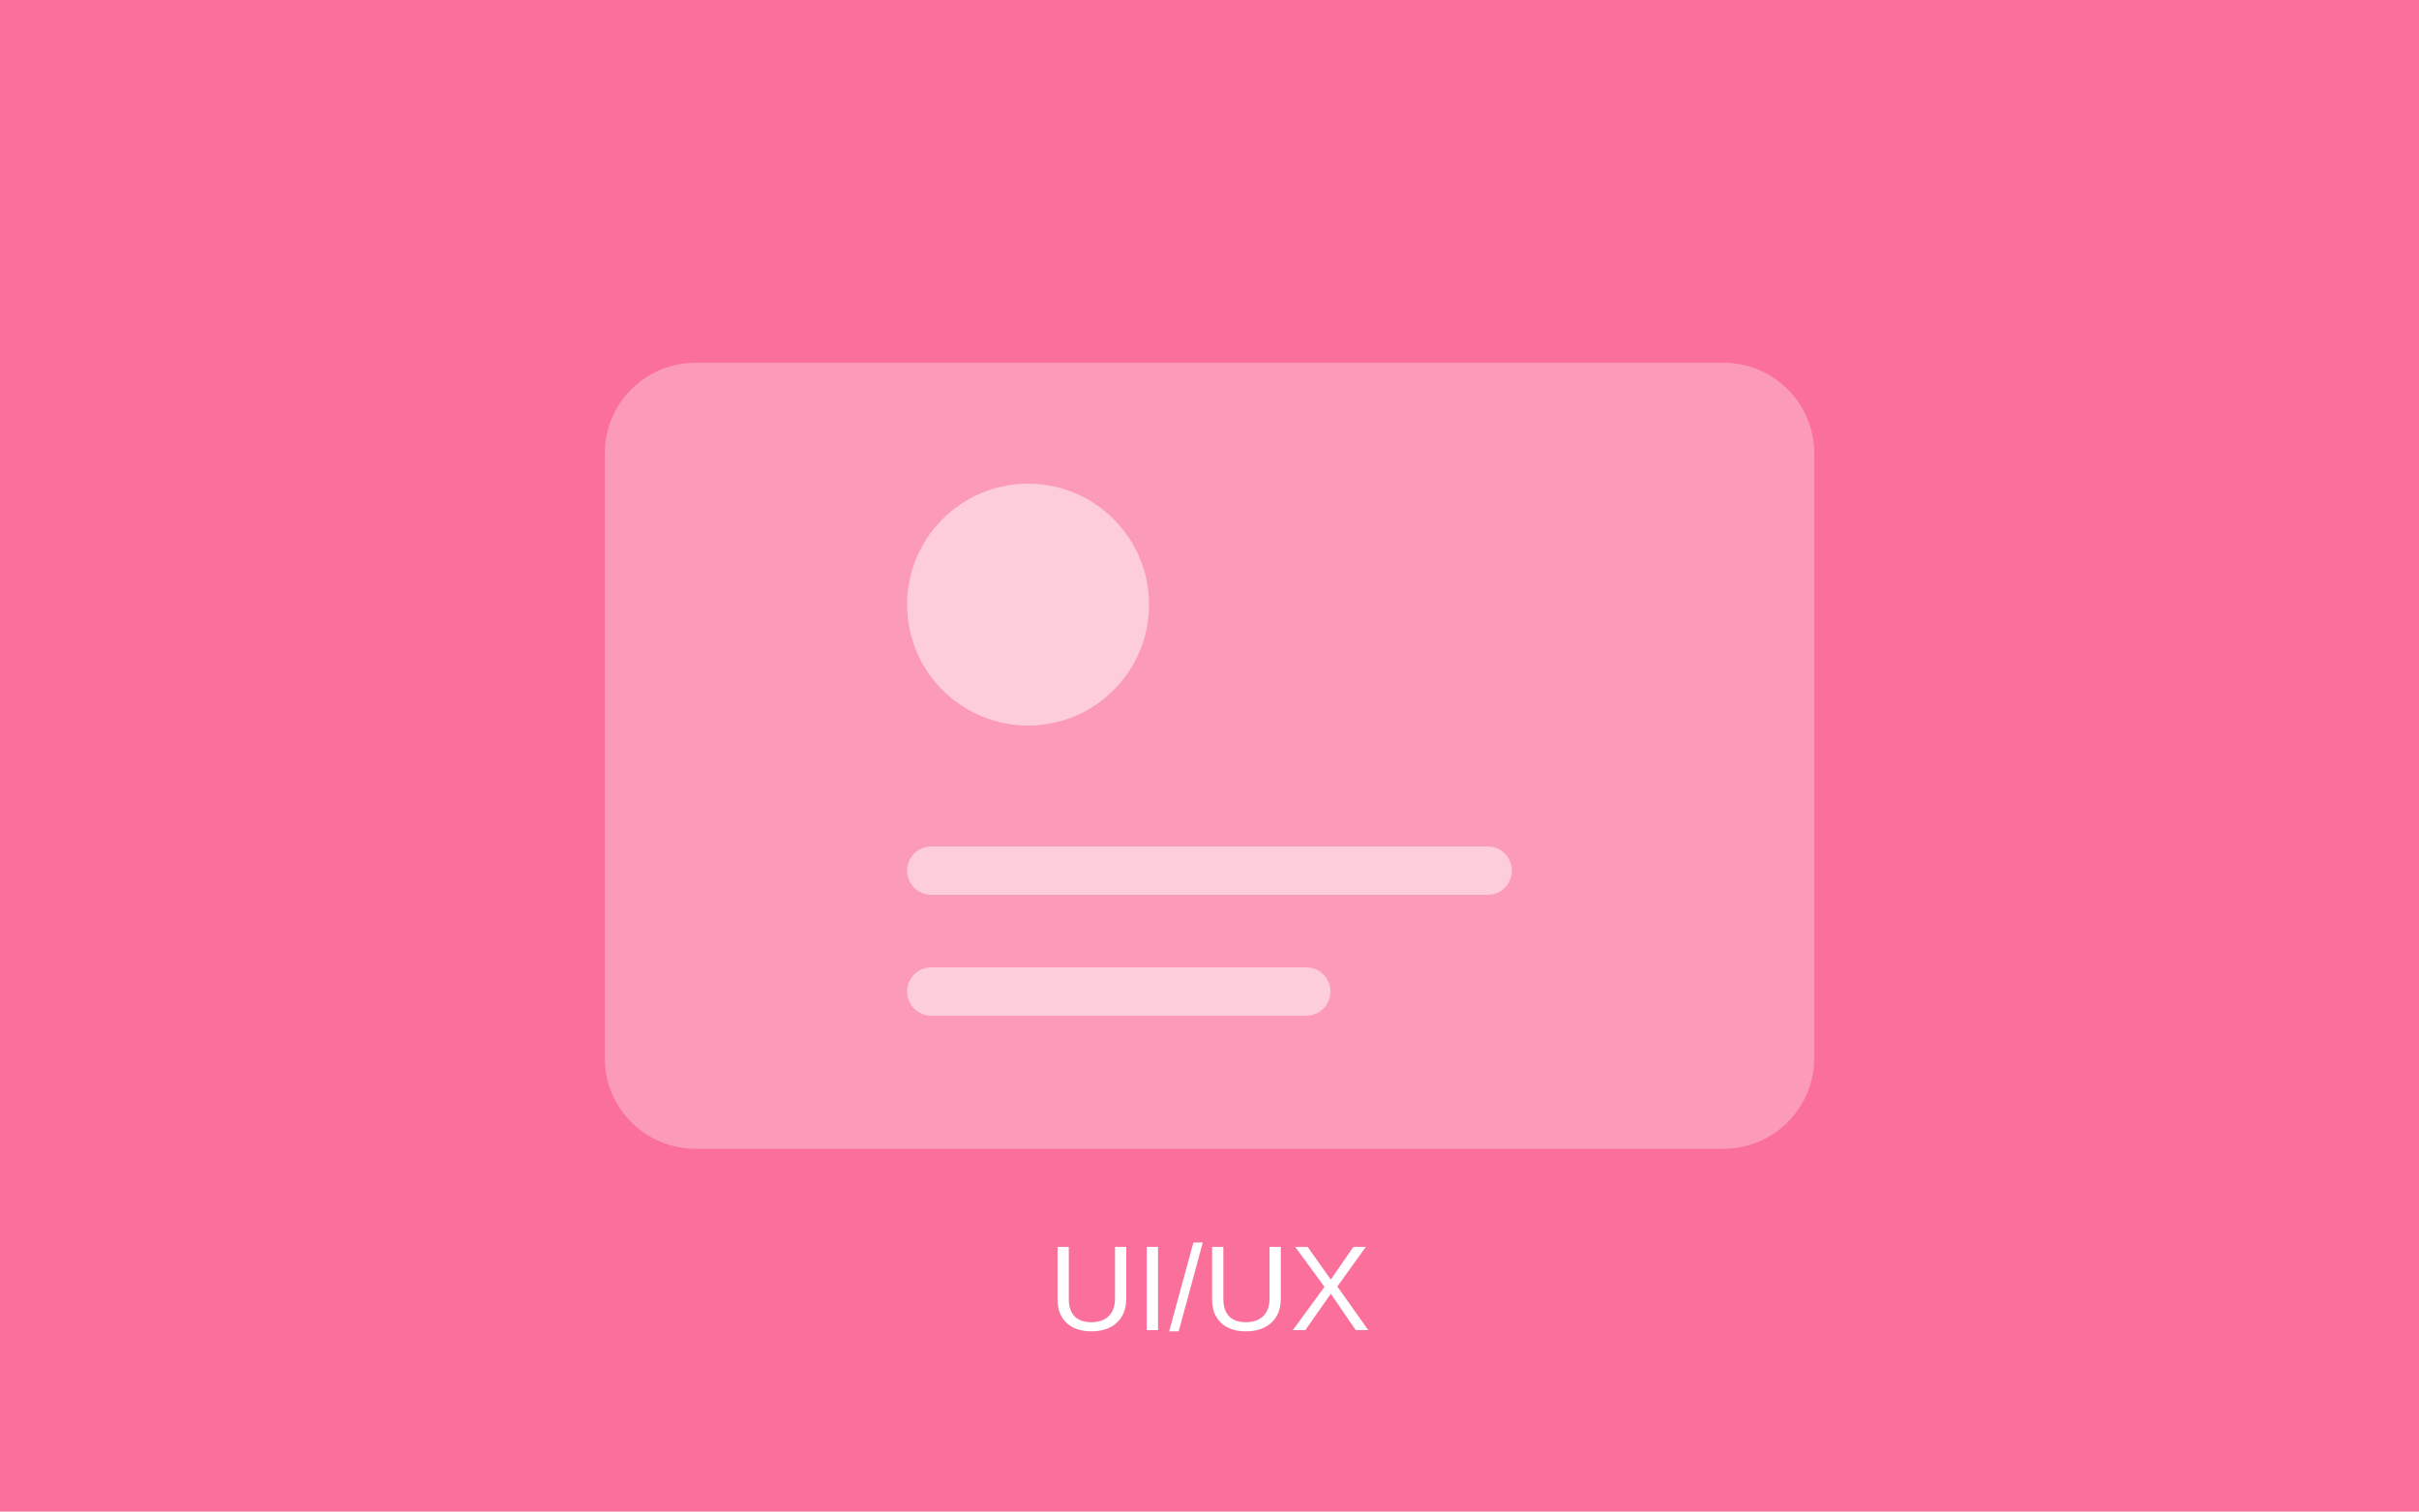
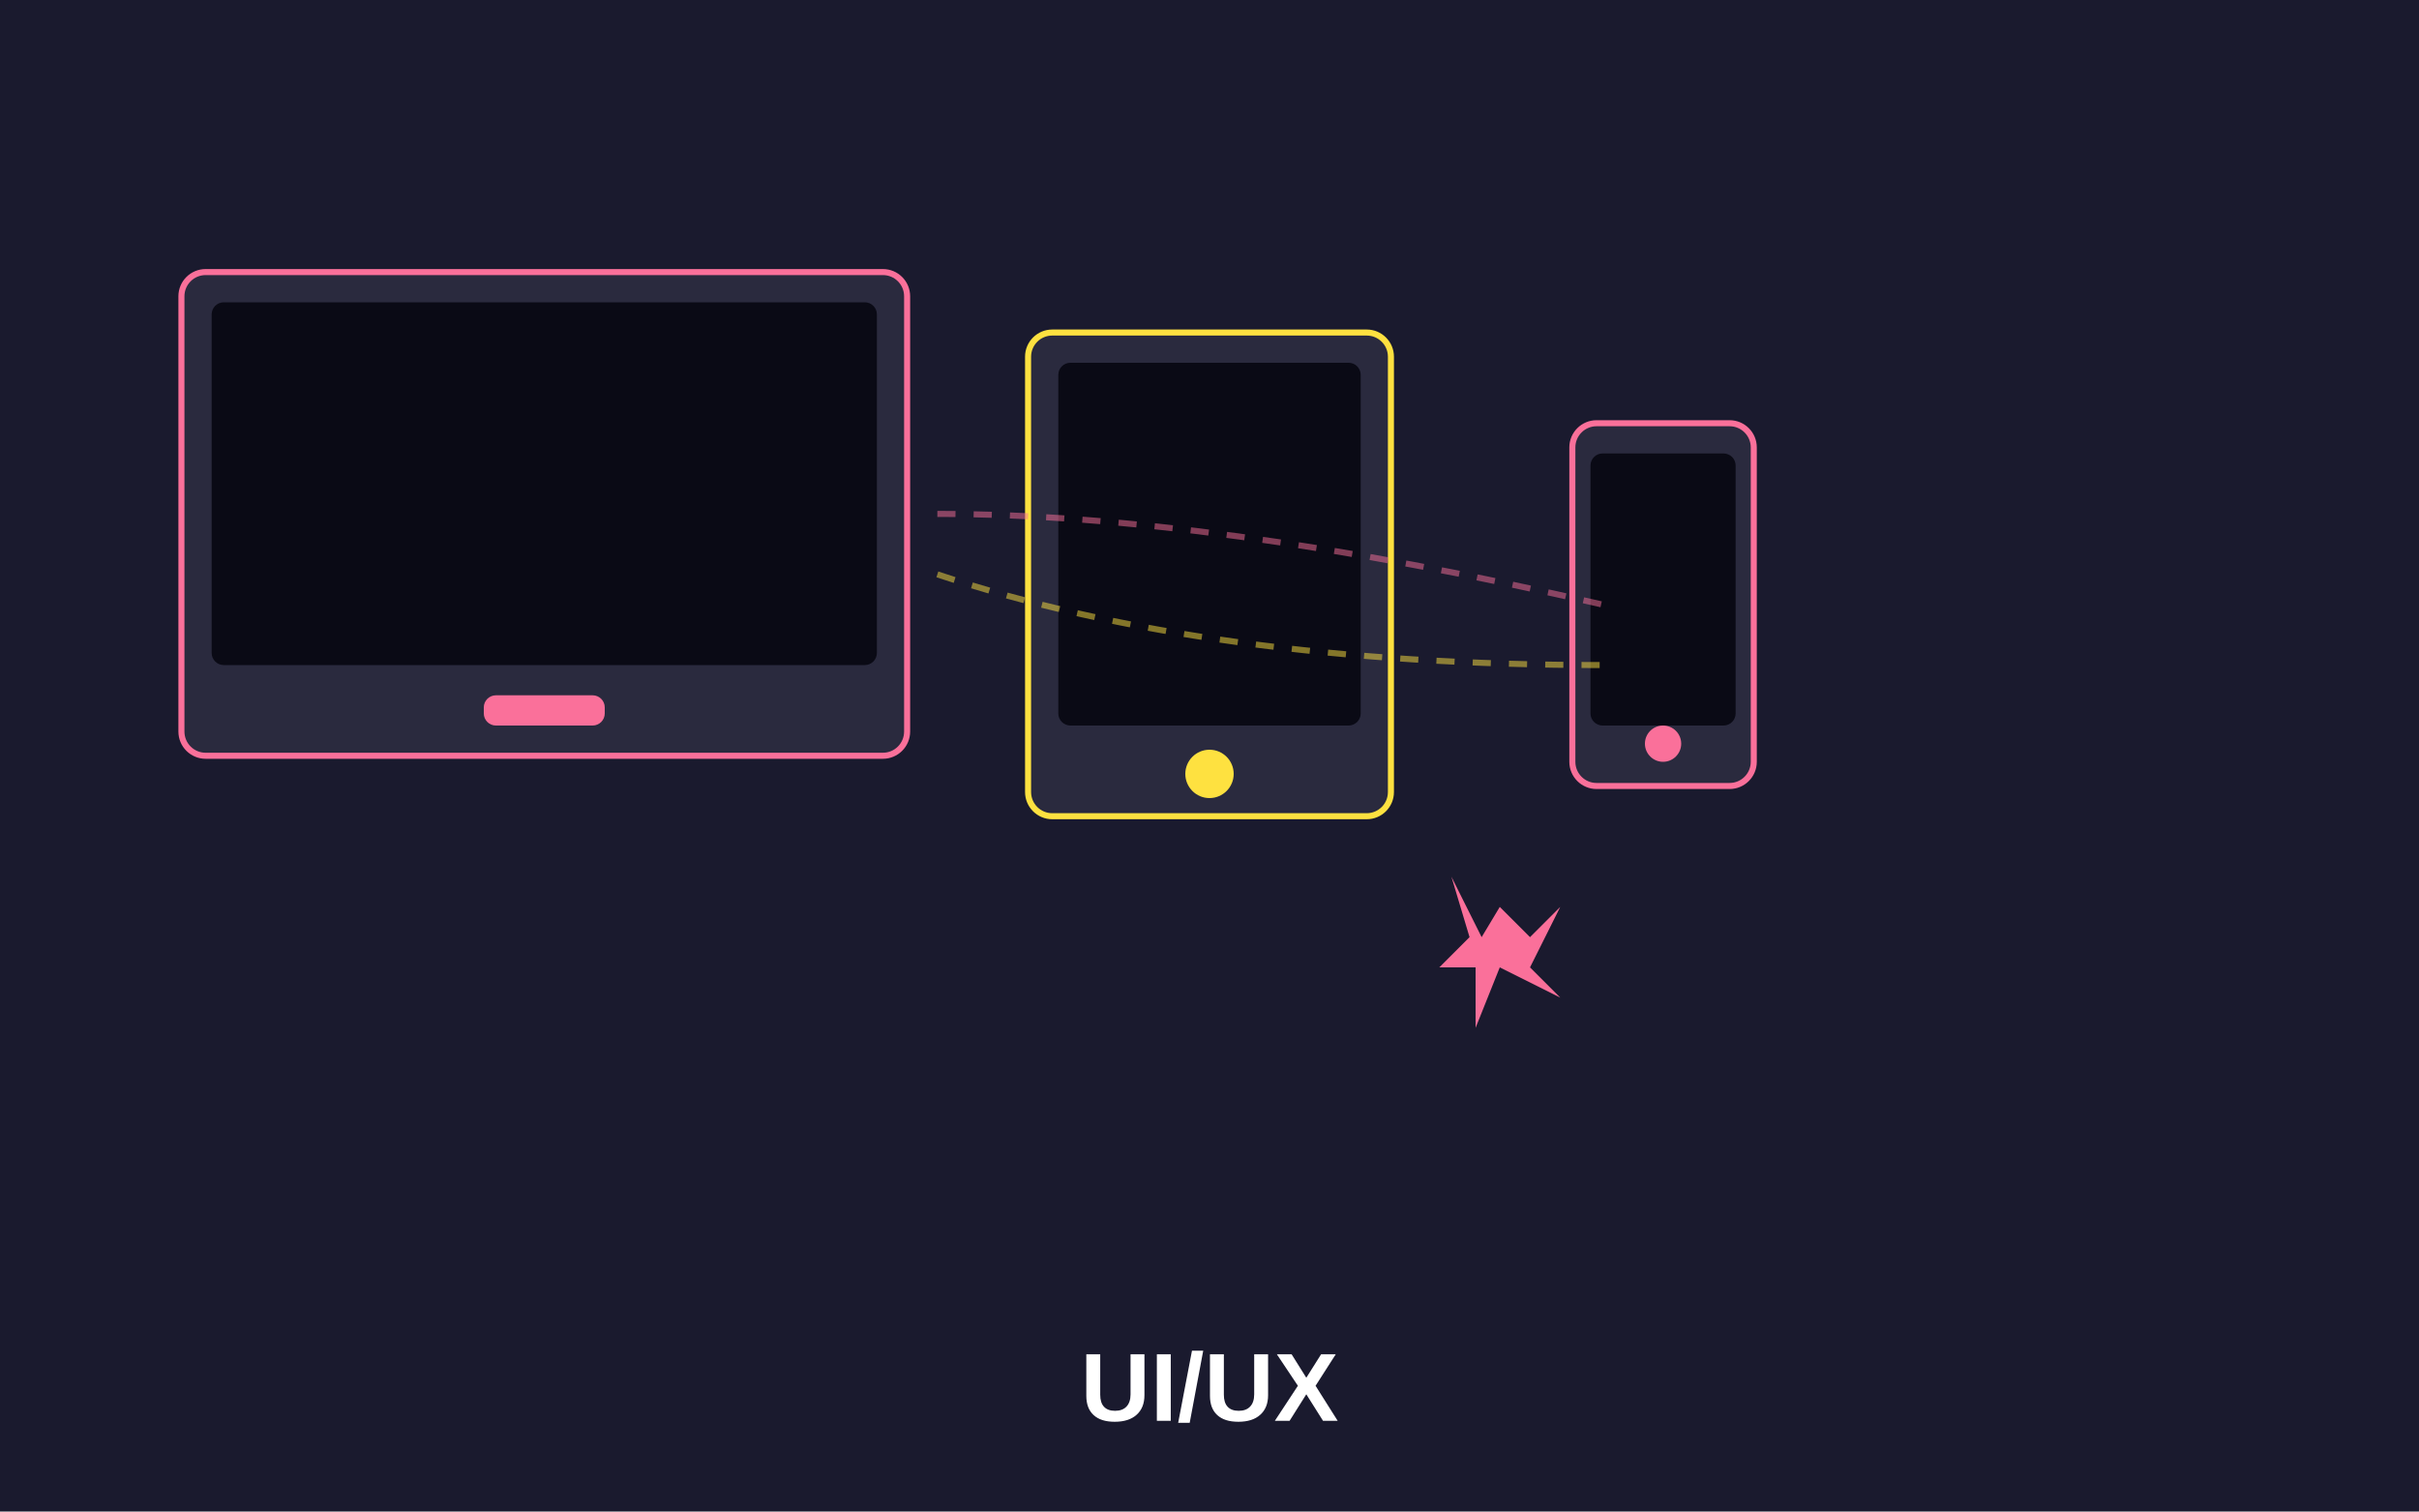
- <svg xmlns="http://www.w3.org/2000/svg" width="400" height="250">
+ <svg xmlns="http://www.w3.org/2000/svg" width="400" height="250" viewBox="0 0 400 250">
  <defs>
-     <linearGradient id="g4" x1="0" y1="0" x2="400" y2="250">
-       <stop offset="0" stop-color="#fa709a" />
-       <stop offset="1" stop-color="#fee140" />
+     <linearGradient id="uiGrad" x1="0%" y1="0%" x2="100%" y2="100%">
+       <stop offset="0%" style="stop-color:#fa709a;stop-opacity:1" />
+       <stop offset="100%" style="stop-color:#fee140;stop-opacity:1" />
    </linearGradient>
  </defs>
-   <rect width="400" height="250" fill="url(#g4)" />
-   <rect x="100" y="60" width="200" height="130" rx="15" fill="white" opacity="0.3" />
-   <circle cx="170" cy="100" r="20" fill="white" opacity="0.5" />
-   <rect x="150" y="140" width="100" height="8" rx="4" fill="white" opacity="0.5" />
-   <rect x="150" y="160" width="70" height="8" rx="4" fill="white" opacity="0.5" />
-   <text x="200" y="220" fill="white" font-family="Arial" font-size="20" text-anchor="middle">UI/UX</text>
+   <rect width="400" height="250" fill="#1a1a2e" />
+   <rect x="30" y="45" width="120" height="80" rx="4" fill="#2a2a3e" stroke="#fa709a" stroke-width="1" />
+   <rect x="35" y="50" width="110" height="60" rx="2" fill="#0a0a15" />
+   <rect x="80" y="115" width="20" height="5" rx="2" fill="#fa709a" />
+   <rect x="170" y="55" width="60" height="80" rx="4" fill="#2a2a3e" stroke="#fee140" stroke-width="1" />
+   <rect x="175" y="60" width="50" height="60" rx="2" fill="#0a0a15" />
+   <circle cx="200" cy="128" r="4" fill="#fee140" />
+   <rect x="260" y="70" width="30" height="60" rx="4" fill="#2a2a3e" stroke="#fa709a" stroke-width="1" />
+   <rect x="263" y="75" width="24" height="45" rx="2" fill="#0a0a15" />
+   <circle cx="275" cy="123" r="3" fill="#fa709a" />
+   <path d="M155 85 Q200 85 265 100" stroke="#fa709a" stroke-width="1" fill="none" stroke-dasharray="3,3" opacity="0.5" />
+   <path d="M155 95 Q200 110 265 110" stroke="#fee140" stroke-width="1" fill="none" stroke-dasharray="3,3" opacity="0.5" />
+   <polygon points="240,145 245,155 248,150 253,155 258,150 253,160 258,165 248,160 244,170 244,160 238,160 243,155" fill="#fa709a" />
+   <text x="200" y="235" font-family="Arial" font-size="16" fill="white" text-anchor="middle" font-weight="bold">UI/UX</text>
</svg>
